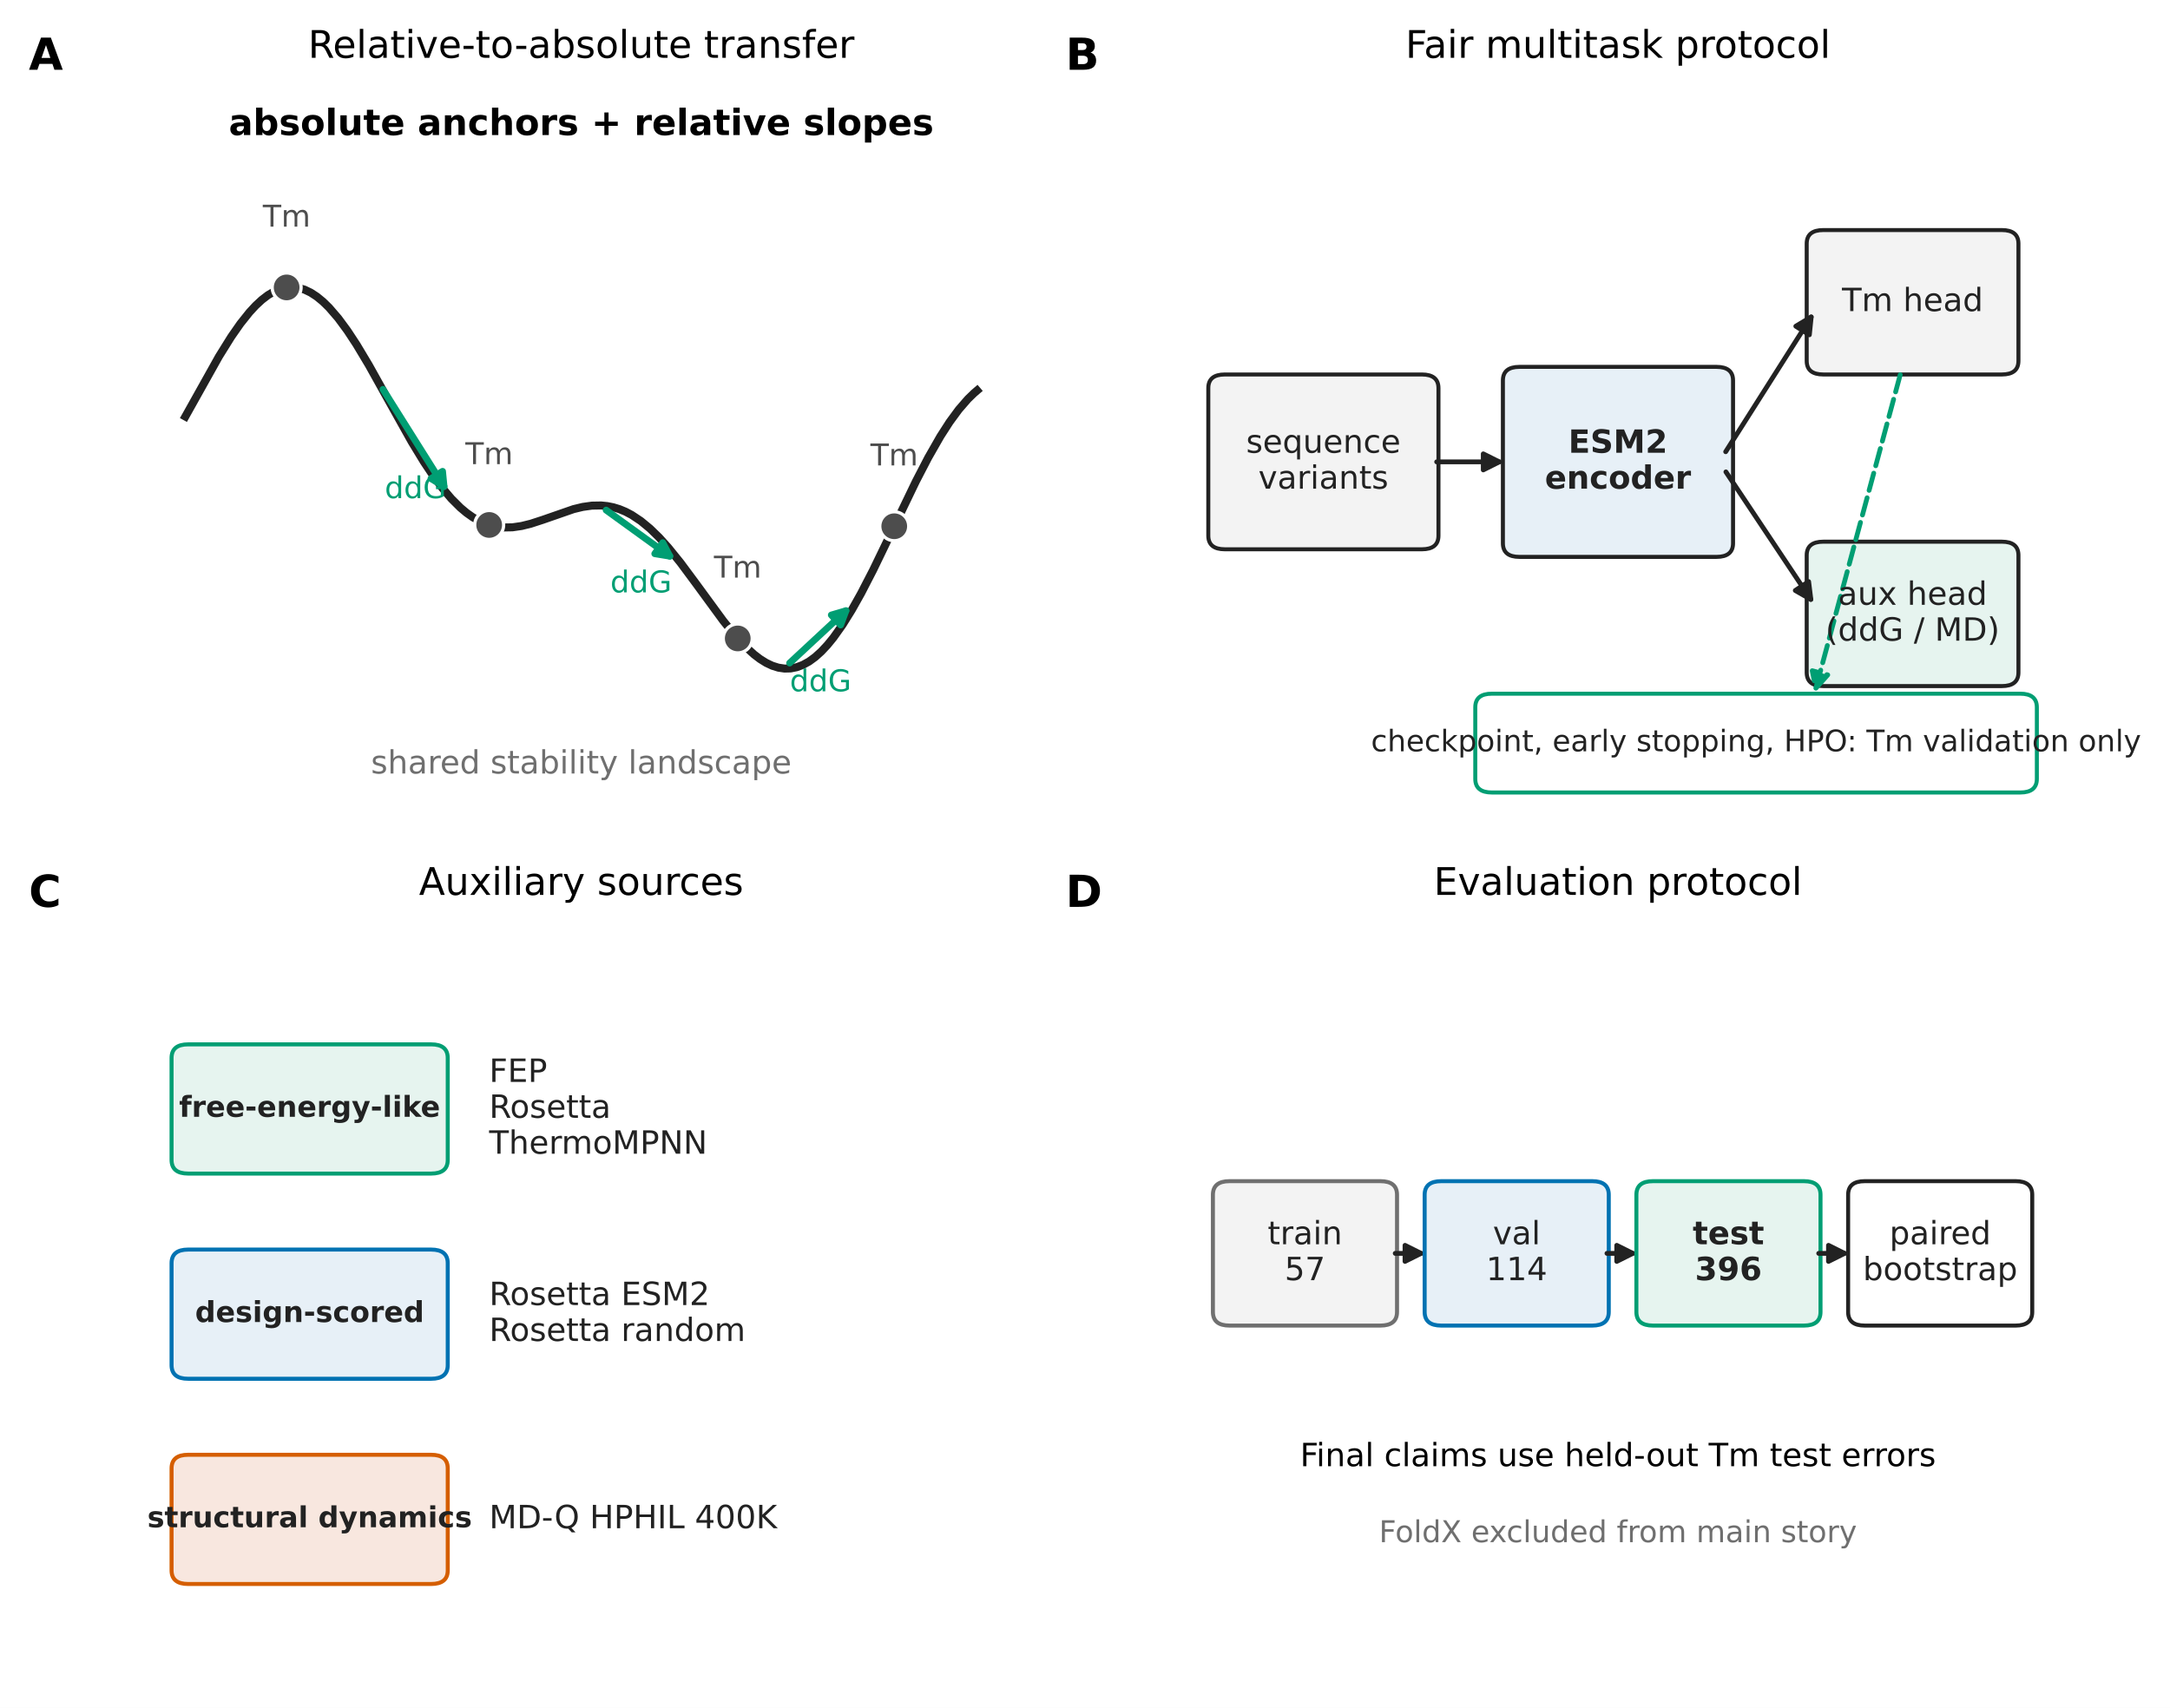
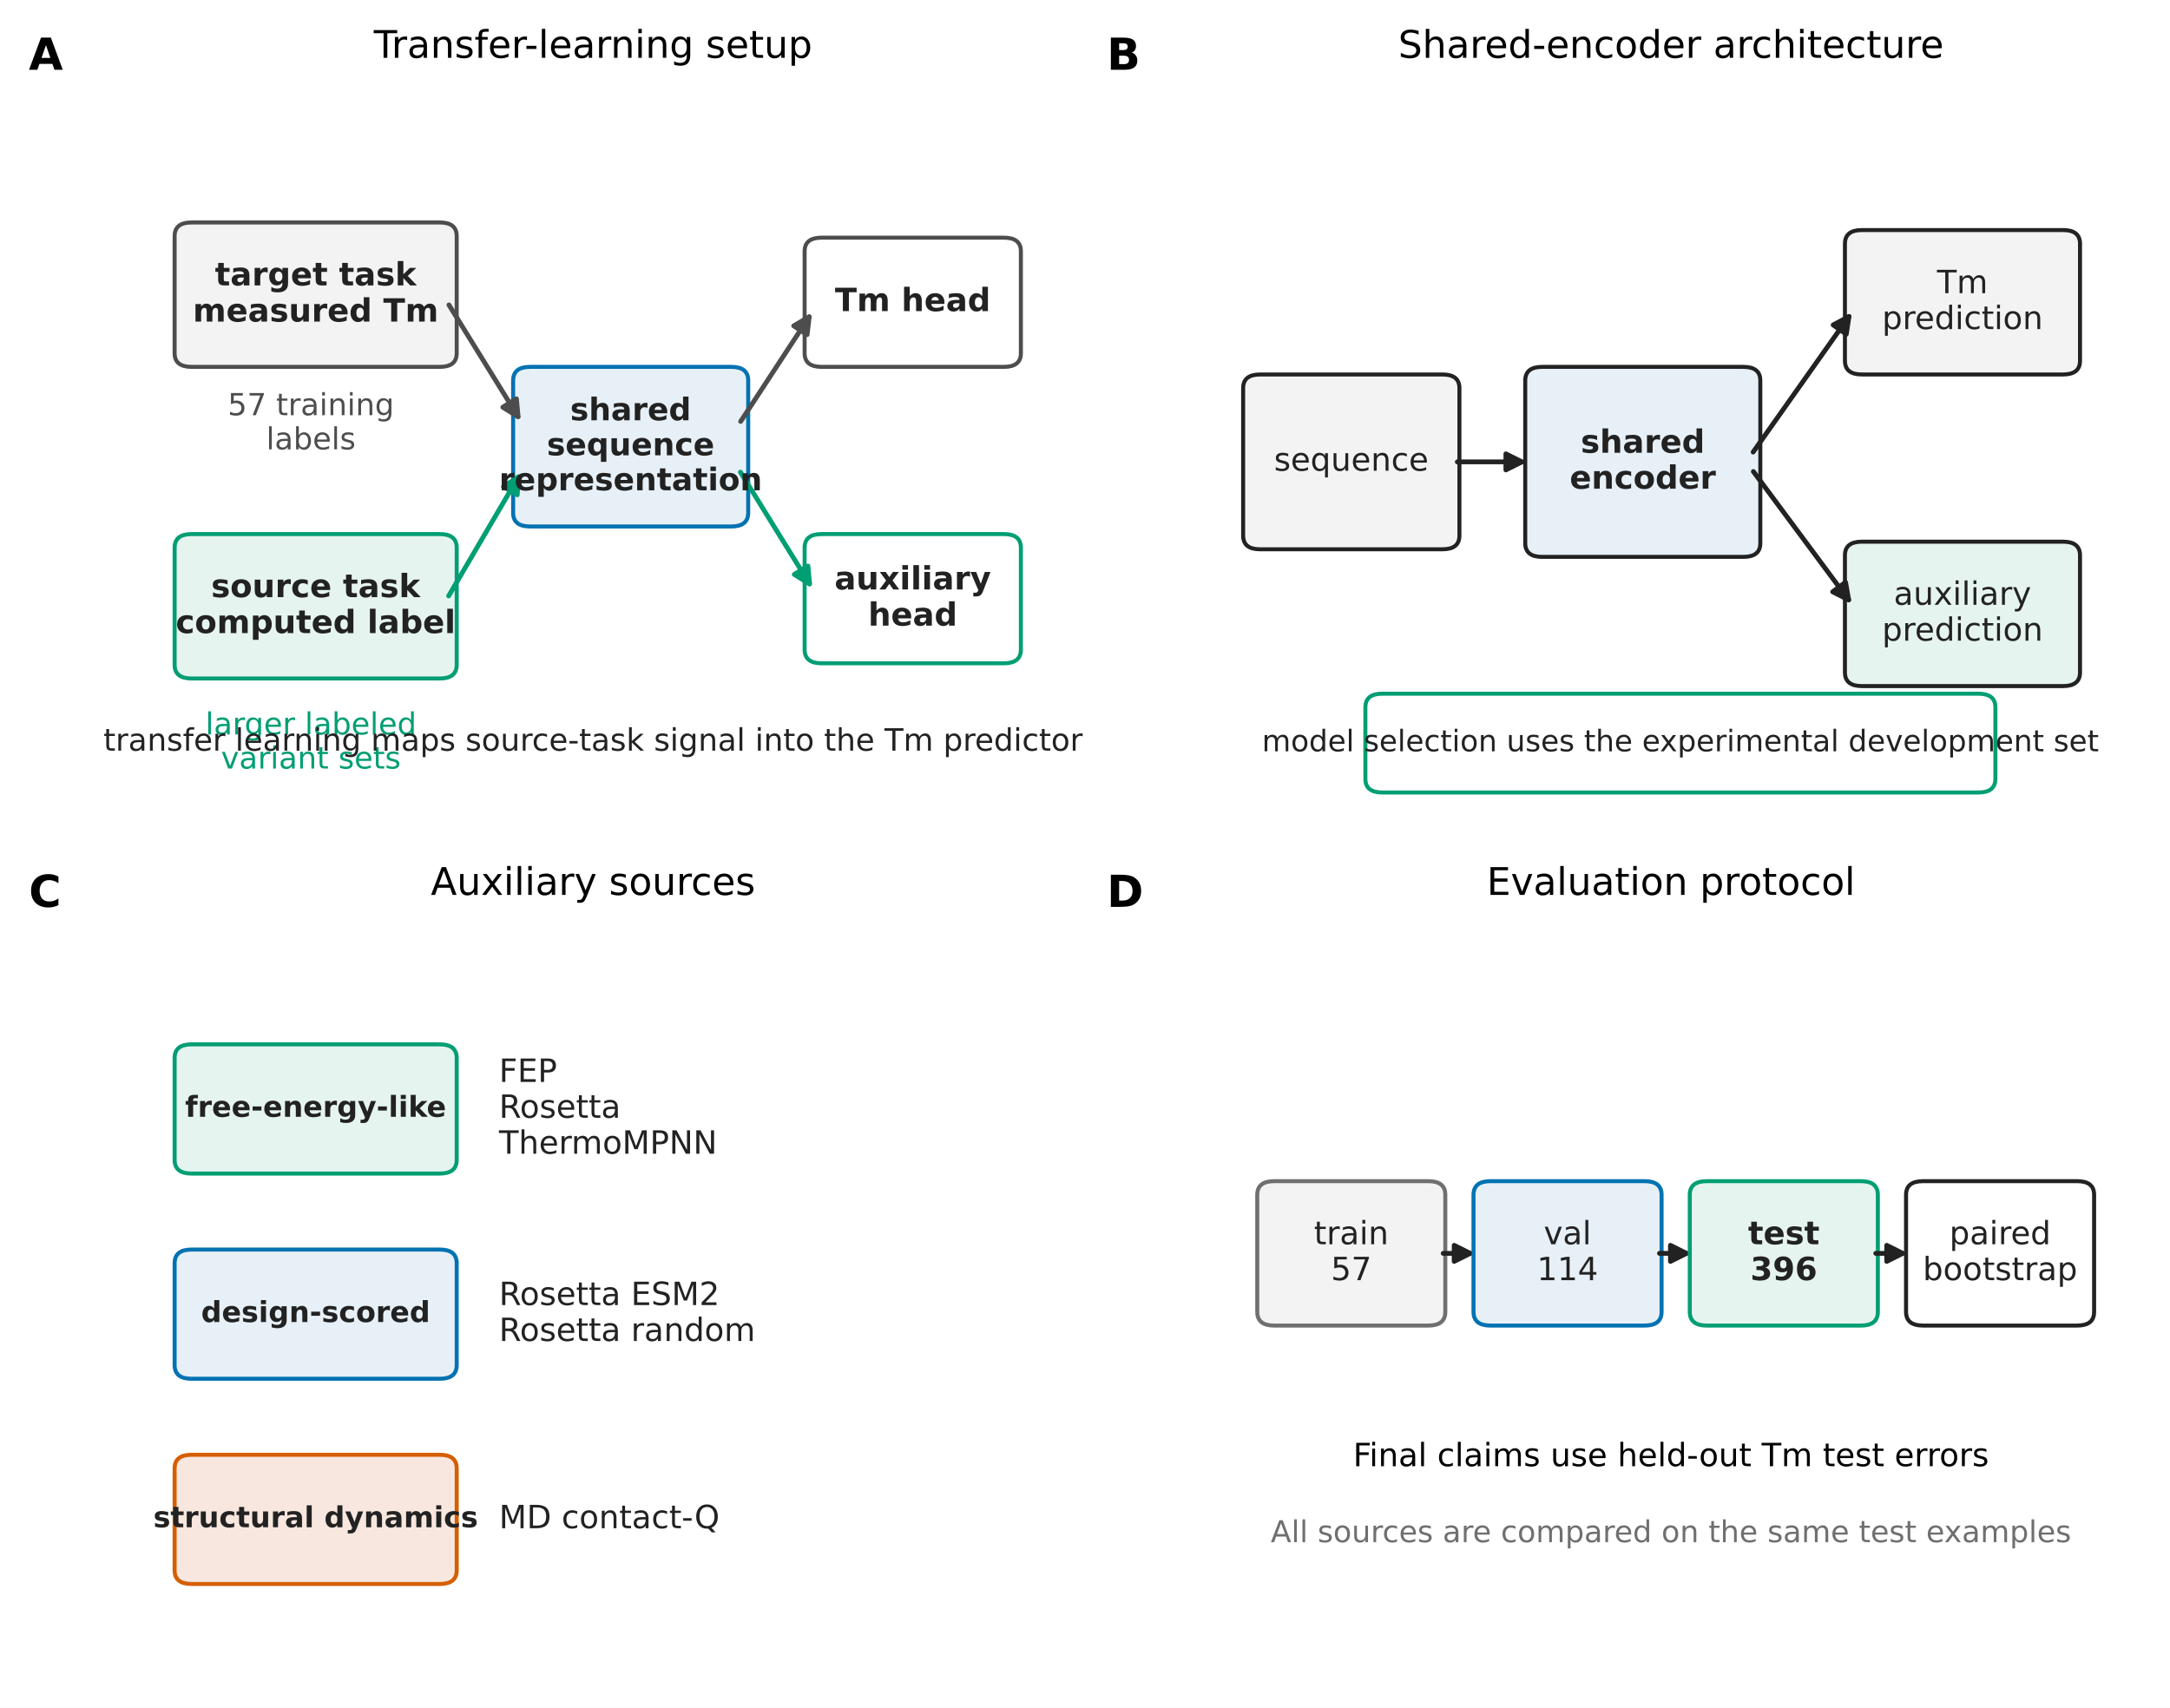
- <svg xmlns="http://www.w3.org/2000/svg" xmlns:xlink="http://www.w3.org/1999/xlink" width="541.203pt" height="426pt" viewBox="0 0 541.203 426" version="1.1">
+ <svg xmlns="http://www.w3.org/2000/svg" width="541.206pt" height="426pt" viewBox="0 0 541.206 426" version="1.1">
  <defs>
    <style type="text/css">*{stroke-linejoin: round; stroke-linecap: butt}</style>
  </defs>
  <g id="figure_1">
    <g id="patch_1">
-       <path d="M 0 426  L 541.203 426  L 541.203 0  L 0 0  z " style="fill: #ffffff" />
+       <path d="M 0 426  L 541.206 426  L 541.206 0  L 0 0  z " style="fill: #ffffff" />
    </g>
    <g id="axes_1">
      <g id="patch_2">
-         <path d="M 30.16 210  L 259.763 210  L 259.763 20.419  L 30.16 20.419  z " style="fill: #ffffff" />
+         <path d="M 30.651 210  L 265.166 210  L 265.166 20.419  L 30.651 20.419  z " style="fill: #ffffff" />
+       </g>
+       <g id="patch_3">
+         <path d="M 47.771 91.511  L 109.683 91.511  Q 113.904 91.511 113.904 88.099  L 113.904 58.903  Q 113.904 55.491 109.683 55.491  L 47.771 55.491  Q 43.55 55.491 43.55 58.903  L 43.55 88.099  Q 43.55 91.511 47.771 91.511  z " clip-path="url(#peeaa9361d2)" style="fill: #f3f3f3; stroke: #4d4d4d; stroke-linejoin: miter" />
+       </g>
+       <g id="patch_4">
+         <path d="M 47.771 169.24  L 109.683 169.24  Q 113.904 169.24 113.904 165.827  L 113.904 136.632  Q 113.904 133.219 109.683 133.219  L 47.771 133.219  Q 43.55 133.219 43.55 136.632  L 43.55 165.827  Q 43.55 169.24 47.771 169.24  z " clip-path="url(#peeaa9361d2)" style="fill: #e6f4ef; stroke: #009e73; stroke-linejoin: miter" />
+       </g>
+       <g id="patch_5">
+         <path d="M 132.196 131.323  L 182.382 131.323  Q 186.604 131.323 186.604 127.911  L 186.604 94.924  Q 186.604 91.511 182.382 91.511  L 132.196 91.511  Q 127.975 91.511 127.975 94.924  L 127.975 127.911  Q 127.975 131.323 132.196 131.323  z " clip-path="url(#peeaa9361d2)" style="fill: #e7f0f7; stroke: #0072b2; stroke-linejoin: miter" />
+       </g>
+       <g id="patch_6">
+         <path d="M 204.896 91.511  L 250.392 91.511  Q 254.613 91.511 254.613 88.099  L 254.613 62.695  Q 254.613 59.283 250.392 59.283  L 204.896 59.283  Q 200.675 59.283 200.675 62.695  L 200.675 88.099  Q 200.675 91.511 204.896 91.511  z " clip-path="url(#peeaa9361d2)" style="fill: #ffffff; stroke: #4d4d4d; stroke-linejoin: miter" />
+       </g>
+       <g id="patch_7">
+         <path d="M 204.896 165.448  L 250.392 165.448  Q 254.613 165.448 254.613 162.036  L 254.613 136.632  Q 254.613 133.219 250.392 133.219  L 204.896 133.219  Q 200.675 133.219 200.675 136.632  L 200.675 162.036  Q 200.675 165.448 204.896 165.448  z " clip-path="url(#peeaa9361d2)" style="fill: #ffffff; stroke: #009e73; stroke-linejoin: miter" />
+       </g>
+       <g id="patch_8">
+         <path d="M 111.966 76.055  Q 120.939 90.563 129.207 103.93  " clip-path="url(#peeaa9361d2)" style="fill: none; stroke: #4d4d4d; stroke-width: 1.2; stroke-linecap: round" />
+         <path d="M 128.804 99.476  L 129.207 103.93  L 125.402 101.58  z " clip-path="url(#peeaa9361d2)" style="fill: #4d4d4d; stroke: #4d4d4d; stroke-width: 1.2; stroke-linecap: round" />
+       </g>
+       <g id="patch_9">
+         <path d="M 111.903 148.642  Q 120.938 133.221 129.296 118.958  " clip-path="url(#peeaa9361d2)" style="fill: none; stroke: #009e73; stroke-width: 1.2; stroke-linecap: round" />
+         <path d="M 125.548 121.398  L 129.296 118.958  L 128.999 123.42  z " clip-path="url(#peeaa9361d2)" style="fill: #009e73; stroke: #009e73; stroke-width: 1.2; stroke-linecap: round" />
+       </g>
+       <g id="patch_10">
+         <path d="M 184.727 105.12  Q 193.639 91.512 201.815 79.027  " clip-path="url(#peeaa9361d2)" style="fill: none; stroke: #4d4d4d; stroke-width: 1.2; stroke-linecap: round" />
+         <path d="M 197.951 81.277  L 201.815 79.027  L 201.297 83.469  z " clip-path="url(#peeaa9361d2)" style="fill: #4d4d4d; stroke: #4d4d4d; stroke-width: 1.2; stroke-linecap: round" />
+       </g>
+       <g id="patch_11">
+         <path d="M 184.665 117.763  Q 193.639 132.27 201.906 145.637  " clip-path="url(#peeaa9361d2)" style="fill: none; stroke: #009e73; stroke-width: 1.2; stroke-linecap: round" />
+         <path d="M 201.503 141.184  L 201.906 145.637  L 198.101 143.288  z " clip-path="url(#peeaa9361d2)" style="fill: #009e73; stroke: #009e73; stroke-width: 1.2; stroke-linecap: round" />
      </g>
      <g id="matplotlib.axis_1" />
      <g id="matplotlib.axis_2" />
-       <g id="line2d_1">
-         <path d="M 46.232 103.894  L 54.619 88.901  L 57.668 84.006  L 59.955 80.726  L 62.243 77.861  L 63.767 76.216  L 65.292 74.801  L 66.817 73.632  L 68.342 72.72  L 69.866 72.075  L 71.391 71.704  L 72.916 71.609  L 74.441 71.793  L 75.966 72.252  L 77.49 72.984  L 79.015 73.979  L 80.54 75.228  L 82.065 76.719  L 84.352 79.373  L 86.639 82.475  L 88.926 85.954  L 91.976 91.046  L 96.55 99.247  L 102.649 110.158  L 105.699 115.171  L 107.986 118.6  L 110.273 121.683  L 112.56 124.378  L 114.847 126.653  L 116.372 127.928  L 117.897 129.006  L 119.422 129.888  L 120.946 130.579  L 122.471 131.084  L 123.996 131.411  L 125.521 131.572  L 127.808 131.531  L 130.095 131.198  L 132.382 130.634  L 135.432 129.638  L 143.056 126.99  L 145.343 126.442  L 147.63 126.121  L 149.917 126.081  L 151.442 126.232  L 152.967 126.537  L 154.491 127.003  L 156.016 127.636  L 157.541 128.438  L 159.828 129.958  L 162.115 131.846  L 164.403 134.078  L 166.69 136.616  L 169.739 140.389  L 173.551 145.526  L 180.413 154.899  L 183.462 158.648  L 185.749 161.123  L 188.037 163.226  L 189.561 164.388  L 191.086 165.338  L 192.611 166.059  L 194.136 166.538  L 195.66 166.764  L 197.185 166.729  L 198.71 166.427  L 200.235 165.855  L 201.76 165.014  L 203.284 163.905  L 204.809 162.535  L 206.334 160.912  L 207.859 159.046  L 210.146 155.825  L 212.433 152.146  L 214.72 148.076  L 217.77 142.173  L 222.344 132.705  L 228.443 120.047  L 231.493 114.166  L 234.542 108.83  L 236.829 105.277  L 239.116 102.164  L 241.404 99.53  L 242.928 98.052  L 243.691 97.398  L 243.691 97.398  " clip-path="url(#p77108a412a)" style="fill: none; stroke: #222222; stroke-width: 2; stroke-linecap: square" />
-       </g>
      <g id="text_1">
-         <text style="font-size: 7.5px; font-family: 'DejaVu Sans'; text-anchor: middle; fill: #4d4d4d" x="71.489" y="56.527" transform="rotate(-0 71.48876 56.52659)">Tm</text>
+         <text style="font-weight: 700; font-size: 8px; font-family: 'DejaVu Sans'; fill: #222222" transform="translate(53.61073 71.19832)">target task</text>
+         <text style="font-weight: 700; font-size: 8px; font-family: 'DejaVu Sans'; fill: #222222" transform="translate(48.0801 80.21907)">measured Tm</text>
      </g>
      <g id="text_2">
-         <text style="font-size: 7.5px; font-family: 'DejaVu Sans'; text-anchor: middle; fill: #4d4d4d" x="122.001" y="115.776" transform="rotate(-0 122.0014 115.7757)">Tm</text>
+         <text style="font-weight: 700; font-size: 8px; font-family: 'DejaVu Sans'; fill: #222222" transform="translate(52.64948 148.9578)">source task</text>
+         <text style="font-weight: 700; font-size: 8px; font-family: 'DejaVu Sans'; fill: #222222" transform="translate(43.8301 157.916)">computed label</text>
      </g>
      <g id="text_3">
-         <text style="font-size: 7.5px; font-family: 'DejaVu Sans'; text-anchor: middle; fill: #4d4d4d" x="183.994" y="144.082" transform="rotate(-0 183.9941 144.0824)">Tm</text>
+         <text style="font-weight: 700; font-size: 7.8px; font-family: 'DejaVu Sans'; fill: #222222" transform="translate(142.2 104.8354)">shared</text>
+         <text style="font-weight: 700; font-size: 7.8px; font-family: 'DejaVu Sans'; fill: #222222" transform="translate(136.3763 113.5697)">sequence</text>
+         <text style="font-weight: 700; font-size: 7.8px; font-family: 'DejaVu Sans'; fill: #222222" transform="translate(124.4654 122.304)">representation</text>
      </g>
      <g id="text_4">
-         <text style="font-size: 7.5px; font-family: 'DejaVu Sans'; text-anchor: middle; fill: #4d4d4d" x="223.027" y="116.1" transform="rotate(-0 223.0266 116.0995)">Tm</text>
-       </g>
-       <g id="patch_3">
-         <path d="M 95.514 97.126  Q 103.634 110.043 110.743 121.351  " style="fill: none; stroke: #009e73; stroke-width: 1.7; stroke-linecap: round" />
-         <path d="M 110.373 117.568  L 110.743 121.351  L 107.494 119.377  z " style="fill: #009e73; stroke: #009e73; stroke-width: 1.7; stroke-linecap: round" />
+         <text style="font-weight: 700; font-size: 8px; font-family: 'DejaVu Sans'; text-anchor: middle; fill: #222222" x="227.644" y="77.605" transform="rotate(-0 227.6438 77.60451)">Tm head</text>
      </g>
      <g id="text_5">
-         <text style="font-size: 7.5px; font-family: 'DejaVu Sans'; text-anchor: middle; fill: #009e73" x="103.633" y="124.259" transform="rotate(-0 103.6331 124.2595)">ddG</text>
-       </g>
-       <g id="patch_4">
-         <path d="M 151.176 127.244  Q 159.887 133.544 167.058 138.731  " style="fill: none; stroke: #009e73; stroke-width: 1.7; stroke-linecap: round" />
-         <path d="M 165.299 135.361  L 167.058 138.731  L 163.306 138.116  z " style="fill: #009e73; stroke: #009e73; stroke-width: 1.7; stroke-linecap: round" />
+         <text style="font-weight: 700; font-size: 8px; font-family: 'DejaVu Sans'; fill: #222222" transform="translate(208.1238 147.0307)">auxiliary</text>
+         <text style="font-weight: 700; font-size: 8px; font-family: 'DejaVu Sans'; fill: #222222" transform="translate(216.5207 156.0515)">head</text>
      </g>
      <g id="text_6">
-         <text style="font-size: 7.5px; font-family: 'DejaVu Sans'; text-anchor: middle; fill: #009e73" x="159.886" y="147.762" transform="rotate(-0 159.8858 147.7624)">ddG</text>
-       </g>
-       <g id="patch_5">
-         <path d="M 196.938 165.384  Q 204.657 158.212 210.983 152.334  " style="fill: none; stroke: #009e73; stroke-width: 1.7; stroke-linecap: round" />
-         <path d="M 207.335 153.403  L 210.983 152.334  L 209.649 155.893  z " style="fill: #009e73; stroke: #009e73; stroke-width: 1.7; stroke-linecap: round" />
+         <text style="font-size: 7.6px; font-family: 'DejaVu Sans'; fill: #4d4d4d" transform="translate(56.79037 103.5719)">57 training</text>
+         <text style="font-size: 7.6px; font-family: 'DejaVu Sans'; fill: #4d4d4d" transform="translate(66.38418 112.0823)">labels</text>
      </g>
      <g id="text_7">
-         <text style="font-size: 7.5px; font-family: 'DejaVu Sans'; text-anchor: middle; fill: #009e73" x="204.658" y="172.429" transform="rotate(-0 204.6583 172.429)">ddG</text>
+         <text style="font-size: 7.6px; font-family: 'DejaVu Sans'; fill: #009e73" transform="translate(51.21268 183.1959)">larger labeled</text>
+         <text style="font-size: 7.6px; font-family: 'DejaVu Sans'; fill: #009e73" transform="translate(55.13737 191.7063)">variant sets</text>
      </g>
      <g id="text_8">
-         <text style="font-weight: 700; font-size: 9px; font-family: 'DejaVu Sans'; text-anchor: middle" x="144.962" y="33.689" transform="rotate(-0 144.9616 33.68919)">absolute anchors + relative slopes</text>
+         <text style="font-size: 7.7px; font-family: 'DejaVu Sans'; text-anchor: middle; fill: #222222" x="147.909" y="187.25" transform="rotate(-0 147.9088 187.2498)">transfer learning maps source-task signal into the Tm predictor</text>
      </g>
      <g id="text_9">
-         <text style="font-size: 8px; font-family: 'DejaVu Sans'; text-anchor: middle; fill: #6f6f6f" x="144.962" y="192.937" transform="rotate(-0 144.9616 192.9372)">shared stability landscape</text>
+         <text style="font-weight: 700; font-size: 11px; font-family: 'DejaVu Sans'; text-anchor: start" x="7.2" y="17.402" transform="rotate(-0 7.2 17.40194)">A</text>
      </g>
      <g id="text_10">
-         <text style="font-weight: 700; font-size: 11px; font-family: 'DejaVu Sans'; text-anchor: start" x="7.2" y="17.402" transform="rotate(-0 7.2 17.40194)">A</text>
-       </g>
-       <g id="text_11">
-         <text style="font-size: 9.5px; font-family: 'DejaVu Sans'; text-anchor: middle" x="144.962" y="14.419" transform="rotate(-0 144.9616 14.41852)">Relative-to-absolute transfer</text>
-       </g>
-       <g id="PathCollection_1">
-         <defs>
-           <path id="m84f2c0ddb0" d="M 0 3.606  C 0.956 3.606 1.873 3.226 2.55 2.55  C 3.226 1.873 3.606 0.956 3.606 0  C 3.606 -0.956 3.226 -1.873 2.55 -2.55  C 1.873 -3.226 0.956 -3.606 0 -3.606  C -0.956 -3.606 -1.873 -3.226 -2.55 -2.55  C -3.226 -1.873 -3.606 -0.956 -3.606 0  C -3.606 0.956 -3.226 1.873 -2.55 2.55  C -1.873 3.226 -0.956 3.606 0 3.606  z " style="stroke: #ffffff; stroke-width: 0.8" />
-         </defs>
-         <g clip-path="url(#p77108a412a)">
-           <use xlink:href="#m84f2c0ddb0" x="71.489" y="71.693" style="fill: #4d4d4d; stroke: #ffffff; stroke-width: 0.8" />
-           <use xlink:href="#m84f2c0ddb0" x="122.001" y="130.942" style="fill: #4d4d4d; stroke: #ffffff; stroke-width: 0.8" />
-           <use xlink:href="#m84f2c0ddb0" x="183.994" y="159.249" style="fill: #4d4d4d; stroke: #ffffff; stroke-width: 0.8" />
-           <use xlink:href="#m84f2c0ddb0" x="223.027" y="131.266" style="fill: #4d4d4d; stroke: #ffffff; stroke-width: 0.8" />
-         </g>
+         <text style="font-size: 9.5px; font-family: 'DejaVu Sans'; text-anchor: middle" x="147.909" y="14.419" transform="rotate(-0 147.9088 14.41852)">Transfer-learning setup</text>
      </g>
    </g>
    <g id="axes_2">
-       <g id="patch_6">
-         <path d="M 288.725 210  L 518.328 210  L 518.328 20.419  L 288.725 20.419  z " style="fill: #ffffff" />
-       </g>
-       <g id="patch_7">
-         <path d="M 305.486 137.011  L 354.621 137.011  Q 358.754 137.011 358.754 133.598  L 358.754 96.82  Q 358.754 93.407 354.621 93.407  L 305.486 93.407  Q 301.353 93.407 301.353 96.82  L 301.353 133.598  Q 301.353 137.011 305.486 137.011  z " clip-path="url(#p2099a8edb1)" style="fill: #f3f3f3; stroke: #222222; stroke-linejoin: miter" />
-       </g>
-       <g id="patch_8">
-         <path d="M 378.959 138.907  L 428.094 138.907  Q 432.227 138.907 432.227 135.494  L 432.227 94.924  Q 432.227 91.511 428.094 91.511  L 378.959 91.511  Q 374.826 91.511 374.826 94.924  L 374.826 135.494  Q 374.826 138.907 378.959 138.907  z " clip-path="url(#p2099a8edb1)" style="fill: #e7f0f7; stroke: #222222; stroke-linejoin: miter" />
-       </g>
-       <g id="patch_9">
-         <path d="M 454.728 93.407  L 499.271 93.407  Q 503.404 93.407 503.404 89.995  L 503.404 60.799  Q 503.404 57.387 499.271 57.387  L 454.728 57.387  Q 450.595 57.387 450.595 60.799  L 450.595 89.995  Q 450.595 93.407 454.728 93.407  z " clip-path="url(#p2099a8edb1)" style="fill: #f3f3f3; stroke: #222222; stroke-linejoin: miter" />
-       </g>
-       <g id="patch_10">
-         <path d="M 454.728 171.135  L 499.271 171.135  Q 503.404 171.135 503.404 167.723  L 503.404 138.527  Q 503.404 135.115 499.271 135.115  L 454.728 135.115  Q 450.595 135.115 450.595 138.527  L 450.595 167.723  Q 450.595 171.135 454.728 171.135  z " clip-path="url(#p2099a8edb1)" style="fill: #e6f4ef; stroke: #222222; stroke-linejoin: miter" />
-       </g>
-       <g id="patch_11">
-         <path d="M 358.312 115.209  Q 366.792 115.209 373.932 115.209  " clip-path="url(#p2099a8edb1)" style="fill: none; stroke: #222222; stroke-width: 1.2; stroke-linecap: round" />
-         <path d="M 369.932 113.209  L 373.932 115.209  L 369.932 117.209  z " clip-path="url(#p2099a8edb1)" style="fill: #222222; stroke: #222222; stroke-width: 1.2; stroke-linecap: round" />
-       </g>
      <g id="patch_12">
-         <path d="M 430.39 112.675  Q 441.411 95.302 451.714 79.062  " clip-path="url(#p2099a8edb1)" style="fill: none; stroke: #222222; stroke-width: 1.2; stroke-linecap: round" />
-         <path d="M 447.882 81.369  L 451.714 79.062  L 451.26 83.511  z " clip-path="url(#p2099a8edb1)" style="fill: #222222; stroke: #222222; stroke-width: 1.2; stroke-linecap: round" />
+         <path d="M 299.491 210  L 534.006 210  L 534.006 20.419  L 299.491 20.419  z " style="fill: #ffffff" />
      </g>
      <g id="patch_13">
-         <path d="M 430.446 117.706  Q 441.411 134.167 451.632 149.512  " clip-path="url(#p2099a8edb1)" style="fill: none; stroke: #222222; stroke-width: 1.2; stroke-linecap: round" />
-         <path d="M 451.079 145.074  L 451.632 149.512  L 447.75 147.291  z " clip-path="url(#p2099a8edb1)" style="fill: #222222; stroke: #222222; stroke-width: 1.2; stroke-linecap: round" />
+         <path d="M 314.266 137.011  L 359.762 137.011  Q 363.983 137.011 363.983 133.598  L 363.983 96.82  Q 363.983 93.407 359.762 93.407  L 314.266 93.407  Q 310.045 93.407 310.045 96.82  L 310.045 133.598  Q 310.045 137.011 314.266 137.011  z " clip-path="url(#pe0b84f80ce)" style="fill: #f3f3f3; stroke: #222222; stroke-linejoin: miter" />
      </g>
      <g id="patch_14">
-         <path d="M 372.071 197.677  L 503.863 197.677  Q 507.996 197.677 507.996 194.264  L 507.996 176.444  Q 507.996 173.031 503.863 173.031  L 372.071 173.031  Q 367.938 173.031 367.938 176.444  L 367.938 194.264  Q 367.938 197.677 372.071 197.677  z " clip-path="url(#p2099a8edb1)" style="fill: #ffffff; stroke: #009e73; stroke-linejoin: miter" />
+         <path d="M 384.62 138.907  L 434.806 138.907  Q 439.028 138.907 439.028 135.494  L 439.028 94.924  Q 439.028 91.511 434.806 91.511  L 384.62 91.511  Q 380.399 91.511 380.399 94.924  L 380.399 135.494  Q 380.399 138.907 384.62 138.907  z " clip-path="url(#pe0b84f80ce)" style="fill: #e7f0f7; stroke: #222222; stroke-linejoin: miter" />
      </g>
      <g id="patch_15">
-         <path d="M 473.923 93.461  Q 463.223 133.221 452.871 171.685  " clip-path="url(#p2099a8edb1)" style="fill: none; stroke-dasharray: 4.44,1.92; stroke-dashoffset: 0; stroke: #009e73; stroke-width: 1.2; stroke-linecap: round" />
-         <path d="M 455.842 168.342  L 452.871 171.685  L 451.979 167.302  z " clip-path="url(#p2099a8edb1)" style="fill: #009e73; stroke-dasharray: 4.44,1.92; stroke-dashoffset: 0; stroke: #009e73; stroke-width: 1.2; stroke-linecap: round" />
+         <path d="M 464.355 93.407  L 514.541 93.407  Q 518.763 93.407 518.763 89.995  L 518.763 60.799  Q 518.763 57.387 514.541 57.387  L 464.355 57.387  Q 460.134 57.387 460.134 60.799  L 460.134 89.995  Q 460.134 93.407 464.355 93.407  z " clip-path="url(#pe0b84f80ce)" style="fill: #f3f3f3; stroke: #222222; stroke-linejoin: miter" />
+       </g>
+       <g id="patch_16">
+         <path d="M 464.355 171.135  L 514.541 171.135  Q 518.763 171.135 518.763 167.723  L 518.763 138.527  Q 518.763 135.115 514.541 135.115  L 464.355 135.115  Q 460.134 135.115 460.134 138.527  L 460.134 167.723  Q 460.134 171.135 464.355 171.135  z " clip-path="url(#pe0b84f80ce)" style="fill: #e6f4ef; stroke: #222222; stroke-linejoin: miter" />
+       </g>
+       <g id="patch_17">
+         <path d="M 363.462 115.209  Q 372.189 115.209 379.574 115.209  " clip-path="url(#pe0b84f80ce)" style="fill: none; stroke: #222222; stroke-width: 1.2; stroke-linecap: round" />
+         <path d="M 375.574 113.209  L 379.574 115.209  L 375.574 117.209  z " clip-path="url(#pe0b84f80ce)" style="fill: #222222; stroke: #222222; stroke-width: 1.2; stroke-linecap: round" />
+       </g>
+       <g id="patch_18">
+         <path d="M 437.243 112.757  Q 449.581 95.303 461.144 78.944  " clip-path="url(#pe0b84f80ce)" style="fill: none; stroke: #222222; stroke-width: 1.2; stroke-linecap: round" />
+         <path d="M 457.202 81.056  L 461.144 78.944  L 460.469 83.365  z " clip-path="url(#pe0b84f80ce)" style="fill: #222222; stroke: #222222; stroke-width: 1.2; stroke-linecap: round" />
+       </g>
+       <g id="patch_19">
+         <path d="M 437.298 117.618  Q 449.581 134.168 461.065 149.64  " clip-path="url(#pe0b84f80ce)" style="fill: none; stroke: #222222; stroke-width: 1.2; stroke-linecap: round" />
+         <path d="M 460.287 145.236  L 461.065 149.64  L 457.075 147.62  z " clip-path="url(#pe0b84f80ce)" style="fill: #222222; stroke: #222222; stroke-width: 1.2; stroke-linecap: round" />
+       </g>
+       <g id="patch_20">
+         <path d="M 344.753 197.677  L 493.435 197.677  Q 497.656 197.677 497.656 194.264  L 497.656 176.444  Q 497.656 173.031 493.435 173.031  L 344.753 173.031  Q 340.531 173.031 340.531 176.444  L 340.531 194.264  Q 340.531 197.677 344.753 197.677  z " clip-path="url(#pe0b84f80ce)" style="fill: #ffffff; stroke: #009e73; stroke-linejoin: miter" />
      </g>
      <g id="matplotlib.axis_3" />
      <g id="matplotlib.axis_4" />
+       <g id="text_11">
+         <text style="font-size: 8px; font-family: 'DejaVu Sans'; text-anchor: middle; fill: #222222" x="337.014" y="117.417" transform="rotate(-0 337.0137 117.4165)">sequence</text>
+       </g>
      <g id="text_12">
-         <text style="font-size: 8px; font-family: 'DejaVu Sans'; fill: #222222" transform="translate(310.7772 112.9374)">sequence</text>
-         <text style="font-size: 8px; font-family: 'DejaVu Sans'; fill: #222222" transform="translate(313.841 121.8956)">variants</text>
+         <text style="font-weight: 700; font-size: 8px; font-family: 'DejaVu Sans'; fill: #222222" transform="translate(394.237 112.9374)">shared</text>
+         <text style="font-weight: 700; font-size: 8px; font-family: 'DejaVu Sans'; fill: #222222" transform="translate(391.4845 121.8956)">encoder</text>
      </g>
      <g id="text_13">
-         <text style="font-weight: 700; font-size: 8px; font-family: 'DejaVu Sans'; fill: #222222" transform="translate(391.1495 112.9374)">ESM2</text>
-         <text style="font-weight: 700; font-size: 8px; font-family: 'DejaVu Sans'; fill: #222222" transform="translate(385.2976 121.8956)">encoder</text>
+         <text style="font-size: 8px; font-family: 'DejaVu Sans'; fill: #222222" transform="translate(483.1089 73.12538)">Tm</text>
+         <text style="font-size: 8px; font-family: 'DejaVu Sans'; fill: #222222" transform="translate(469.3814 82.08363)">prediction</text>
      </g>
      <g id="text_14">
-         <text style="font-size: 8px; font-family: 'DejaVu Sans'; text-anchor: middle; fill: #222222" x="476.999" y="77.605" transform="rotate(-0 476.9992 77.60451)">Tm head</text>
+         <text style="font-size: 8px; font-family: 'DejaVu Sans'; fill: #222222" transform="translate(472.2976 150.8536)">auxiliary</text>
+         <text style="font-size: 8px; font-family: 'DejaVu Sans'; fill: #222222" transform="translate(469.3814 159.8118)">prediction</text>
      </g>
      <g id="text_15">
-         <text style="font-size: 8px; font-family: 'DejaVu Sans'; fill: #222222" transform="translate(458.3873 150.8536)">aux head</text>
-         <text style="font-size: 8px; font-family: 'DejaVu Sans'; fill: #222222" transform="translate(455.2786 159.8118)">(ddG / MD)</text>
+         <text style="font-size: 7.4px; font-family: 'DejaVu Sans'; text-anchor: middle; fill: #222222" x="419.094" y="187.396" transform="rotate(-0 419.0938 187.3959)">model selection uses the experimental development set</text>
      </g>
      <g id="text_16">
-         <text style="font-size: 7.4px; font-family: 'DejaVu Sans'; text-anchor: middle; fill: #222222" x="437.967" y="187.396" transform="rotate(-0 437.9667 187.3959)">checkpoint, early stopping, HPO: Tm validation only</text>
+         <text style="font-weight: 700; font-size: 11px; font-family: 'DejaVu Sans'; text-anchor: start" x="276.04" y="17.402" transform="rotate(-0 276.0399 17.40194)">B</text>
      </g>
      <g id="text_17">
-         <text style="font-weight: 700; font-size: 11px; font-family: 'DejaVu Sans'; text-anchor: start" x="265.765" y="17.402" transform="rotate(-0 265.7647 17.40194)">B</text>
-       </g>
-       <g id="text_18">
-         <text style="font-size: 9.5px; font-family: 'DejaVu Sans'; text-anchor: middle" x="403.526" y="14.419" transform="rotate(-0 403.5263 14.41852)">Fair multitask protocol</text>
+         <text style="font-size: 9.5px; font-family: 'DejaVu Sans'; text-anchor: middle" x="416.749" y="14.419" transform="rotate(-0 416.7487 14.41852)">Shared-encoder architecture</text>
      </g>
    </g>
    <g id="axes_3">
-       <g id="patch_16">
-         <path d="M 30.16 418.8  L 259.763 418.8  L 259.763 229.219  L 30.16 229.219  z " style="fill: #ffffff" />
-       </g>
-       <g id="patch_17">
-         <path d="M 46.921 292.728  L 107.536 292.728  Q 111.669 292.728 111.669 289.316  L 111.669 263.912  Q 111.669 260.499 107.536 260.499  L 46.921 260.499  Q 42.788 260.499 42.788 263.912  L 42.788 289.316  Q 42.788 292.728 46.921 292.728  z " clip-path="url(#p5d2dfdf01e)" style="fill: #e6f4ef; stroke: #009e73; stroke-linejoin: miter" />
-       </g>
-       <g id="patch_18">
-         <path d="M 46.921 343.915  L 107.536 343.915  Q 111.669 343.915 111.669 340.503  L 111.669 315.099  Q 111.669 311.686 107.536 311.686  L 46.921 311.686  Q 42.788 311.686 42.788 315.099  L 42.788 340.503  Q 42.788 343.915 46.921 343.915  z " clip-path="url(#p5d2dfdf01e)" style="fill: #e7f0f7; stroke: #0072b2; stroke-linejoin: miter" />
-       </g>
-       <g id="patch_19">
-         <path d="M 46.921 395.102  L 107.536 395.102  Q 111.669 395.102 111.669 391.689  L 111.669 366.286  Q 111.669 362.873 107.536 362.873  L 46.921 362.873  Q 42.788 362.873 42.788 366.286  L 42.788 391.689  Q 42.788 395.102 46.921 395.102  z " clip-path="url(#p5d2dfdf01e)" style="fill: #f8e7df; stroke: #d55e00; stroke-linejoin: miter" />
+       <g id="patch_21">
+         <path d="M 30.651 418.8  L 265.166 418.8  L 265.166 229.219  L 30.651 229.219  z " style="fill: #ffffff" />
+       </g>
+       <g id="patch_22">
+         <path d="M 47.771 292.728  L 109.683 292.728  Q 113.904 292.728 113.904 289.316  L 113.904 263.912  Q 113.904 260.499 109.683 260.499  L 47.771 260.499  Q 43.55 260.499 43.55 263.912  L 43.55 289.316  Q 43.55 292.728 47.771 292.728  z " clip-path="url(#p014b6cc4b3)" style="fill: #e6f4ef; stroke: #009e73; stroke-linejoin: miter" />
+       </g>
+       <g id="patch_23">
+         <path d="M 47.771 343.915  L 109.683 343.915  Q 113.904 343.915 113.904 340.503  L 113.904 315.099  Q 113.904 311.686 109.683 311.686  L 47.771 311.686  Q 43.55 311.686 43.55 315.099  L 43.55 340.503  Q 43.55 343.915 47.771 343.915  z " clip-path="url(#p014b6cc4b3)" style="fill: #e7f0f7; stroke: #0072b2; stroke-linejoin: miter" />
+       </g>
+       <g id="patch_24">
+         <path d="M 47.771 395.102  L 109.683 395.102  Q 113.904 395.102 113.904 391.689  L 113.904 366.286  Q 113.904 362.873 109.683 362.873  L 47.771 362.873  Q 43.55 362.873 43.55 366.286  L 43.55 391.689  Q 43.55 395.102 47.771 395.102  z " clip-path="url(#p014b6cc4b3)" style="fill: #f8e7df; stroke: #d55e00; stroke-linejoin: miter" />
      </g>
      <g id="matplotlib.axis_5" />
      <g id="matplotlib.axis_6" />
+       <g id="text_18">
+         <text style="font-weight: 700; font-size: 7.2px; font-family: 'DejaVu Sans'; text-anchor: middle; fill: #222222" x="78.727" y="278.572" transform="rotate(-0 78.72698 278.5724)">free-energy-like</text>
+       </g>
      <g id="text_19">
-         <text style="font-weight: 700; font-size: 7.2px; font-family: 'DejaVu Sans'; text-anchor: middle; fill: #222222" x="77.229" y="278.572" transform="rotate(-0 77.22883 278.5724)">free-energy-like</text>
+         <text style="font-size: 8px; font-family: 'DejaVu Sans'; fill: #222222" transform="translate(124.4573 269.863)">FEP</text>
+         <text style="font-size: 8px; font-family: 'DejaVu Sans'; fill: #222222" transform="translate(124.4573 278.8213)">Rosetta</text>
+         <text style="font-size: 8px; font-family: 'DejaVu Sans'; fill: #222222" transform="translate(124.4573 287.7795)">ThermoMPNN</text>
      </g>
      <g id="text_20">
-         <text style="font-size: 8px; font-family: 'DejaVu Sans'; fill: #222222" transform="translate(122.0014 269.863)">FEP</text>
-         <text style="font-size: 8px; font-family: 'DejaVu Sans'; fill: #222222" transform="translate(122.0014 278.8213)">Rosetta</text>
-         <text style="font-size: 8px; font-family: 'DejaVu Sans'; fill: #222222" transform="translate(122.0014 287.7795)">ThermoMPNN</text>
+         <text style="font-weight: 700; font-size: 7.2px; font-family: 'DejaVu Sans'; text-anchor: middle; fill: #222222" x="78.727" y="329.759" transform="rotate(-0 78.72698 329.7593)">design-scored</text>
      </g>
      <g id="text_21">
-         <text style="font-weight: 700; font-size: 7.2px; font-family: 'DejaVu Sans'; text-anchor: middle; fill: #222222" x="77.229" y="329.759" transform="rotate(-0 77.22883 329.7593)">design-scored</text>
+         <text style="font-size: 8px; font-family: 'DejaVu Sans'; fill: #222222" transform="translate(124.4573 325.529)">Rosetta ESM2</text>
+         <text style="font-size: 8px; font-family: 'DejaVu Sans'; fill: #222222" transform="translate(124.4573 334.4873)">Rosetta random</text>
      </g>
      <g id="text_22">
-         <text style="font-size: 8px; font-family: 'DejaVu Sans'; fill: #222222" transform="translate(122.0014 325.529)">Rosetta ESM2</text>
-         <text style="font-size: 8px; font-family: 'DejaVu Sans'; fill: #222222" transform="translate(122.0014 334.4873)">Rosetta random</text>
+         <text style="font-weight: 700; font-size: 7.2px; font-family: 'DejaVu Sans'; text-anchor: middle; fill: #222222" x="78.727" y="380.946" transform="rotate(-0 78.72698 380.9461)">structural dynamics</text>
      </g>
      <g id="text_23">
-         <text style="font-weight: 700; font-size: 7.2px; font-family: 'DejaVu Sans'; text-anchor: middle; fill: #222222" x="77.229" y="380.946" transform="rotate(-0 77.22883 380.9461)">structural dynamics</text>
+         <text style="font-size: 8px; font-family: 'DejaVu Sans'; text-anchor: start; fill: #222222" x="124.457" y="381.195" transform="rotate(-0 124.4573 381.195)">MD contact-Q</text>
      </g>
      <g id="text_24">
-         <text style="font-size: 8px; font-family: 'DejaVu Sans'; text-anchor: start; fill: #222222" x="122.001" y="381.195" transform="rotate(-0 122.0014 381.195)">MD-Q HPHIL 400K</text>
+         <text style="font-weight: 700; font-size: 11px; font-family: 'DejaVu Sans'; text-anchor: start" x="7.2" y="226.202" transform="rotate(-0 7.2 226.2019)">C</text>
      </g>
      <g id="text_25">
-         <text style="font-weight: 700; font-size: 11px; font-family: 'DejaVu Sans'; text-anchor: start" x="7.2" y="226.202" transform="rotate(-0 7.2 226.2019)">C</text>
-       </g>
-       <g id="text_26">
-         <text style="font-size: 9.5px; font-family: 'DejaVu Sans'; text-anchor: middle" x="144.962" y="223.219" transform="rotate(-0 144.9616 223.2185)">Auxiliary sources</text>
+         <text style="font-size: 9.5px; font-family: 'DejaVu Sans'; text-anchor: middle" x="147.909" y="223.219" transform="rotate(-0 147.9088 223.2185)">Auxiliary sources</text>
      </g>
    </g>
    <g id="axes_4">
-       <g id="patch_20">
-         <path d="M 288.725 418.8  L 518.328 418.8  L 518.328 229.219  L 288.725 229.219  z " style="fill: #ffffff" />
-       </g>
-       <g id="patch_21">
-         <path d="M 306.634 330.644  L 344.289 330.644  Q 348.422 330.644 348.422 327.232  L 348.422 298.036  Q 348.422 294.624 344.289 294.624  L 306.634 294.624  Q 302.501 294.624 302.501 298.036  L 302.501 327.232  Q 302.501 330.644 306.634 330.644  z " clip-path="url(#pec6c9d8afb)" style="fill: #f3f3f3; stroke: #6f6f6f; stroke-linejoin: miter" />
-       </g>
-       <g id="patch_22">
-         <path d="M 347.974 312.634  Q 351.865 312.634 354.415 312.634  " clip-path="url(#pec6c9d8afb)" style="fill: none; stroke: #222222; stroke-width: 1.2; stroke-linecap: round" />
-         <path d="M 350.415 310.634  L 354.415 312.634  L 350.415 314.634  z " clip-path="url(#pec6c9d8afb)" style="fill: #222222; stroke: #222222; stroke-width: 1.2; stroke-linecap: round" />
-       </g>
-       <g id="patch_23">
-         <path d="M 359.443 330.644  L 397.097 330.644  Q 401.23 330.644 401.23 327.232  L 401.23 298.036  Q 401.23 294.624 397.097 294.624  L 359.443 294.624  Q 355.31 294.624 355.31 298.036  L 355.31 327.232  Q 355.31 330.644 359.443 330.644  z " clip-path="url(#pec6c9d8afb)" style="fill: #e7f0f7; stroke: #0072b2; stroke-linejoin: miter" />
-       </g>
-       <g id="patch_24">
-         <path d="M 400.783 312.634  Q 404.674 312.634 407.223 312.634  " clip-path="url(#pec6c9d8afb)" style="fill: none; stroke: #222222; stroke-width: 1.2; stroke-linecap: round" />
-         <path d="M 403.223 310.634  L 407.223 312.634  L 403.223 314.634  z " clip-path="url(#pec6c9d8afb)" style="fill: #222222; stroke: #222222; stroke-width: 1.2; stroke-linecap: round" />
-       </g>
      <g id="patch_25">
-         <path d="M 412.251 330.644  L 449.906 330.644  Q 454.039 330.644 454.039 327.232  L 454.039 298.036  Q 454.039 294.624 449.906 294.624  L 412.251 294.624  Q 408.118 294.624 408.118 298.036  L 408.118 327.232  Q 408.118 330.644 412.251 330.644  z " clip-path="url(#pec6c9d8afb)" style="fill: #e6f4ef; stroke: #009e73; stroke-linejoin: miter" />
+         <path d="M 299.491 418.8  L 534.006 418.8  L 534.006 229.219  L 299.491 229.219  z " style="fill: #ffffff" />
      </g>
      <g id="patch_26">
-         <path d="M 453.592 312.634  Q 457.483 312.634 460.032 312.634  " clip-path="url(#pec6c9d8afb)" style="fill: none; stroke: #222222; stroke-width: 1.2; stroke-linecap: round" />
-         <path d="M 456.032 310.634  L 460.032 312.634  L 456.032 314.634  z " clip-path="url(#pec6c9d8afb)" style="fill: #222222; stroke: #222222; stroke-width: 1.2; stroke-linecap: round" />
+         <path d="M 317.784 330.644  L 356.244 330.644  Q 360.465 330.644 360.465 327.232  L 360.465 298.036  Q 360.465 294.624 356.244 294.624  L 317.784 294.624  Q 313.562 294.624 313.562 298.036  L 313.562 327.232  Q 313.562 330.644 317.784 330.644  z " clip-path="url(#p2f1fe5a915)" style="fill: #f3f3f3; stroke: #6f6f6f; stroke-linejoin: miter" />
      </g>
      <g id="patch_27">
-         <path d="M 465.06 330.644  L 502.715 330.644  Q 506.848 330.644 506.848 327.232  L 506.848 298.036  Q 506.848 294.624 502.715 294.624  L 465.06 294.624  Q 460.927 294.624 460.927 298.036  L 460.927 327.232  Q 460.927 330.644 465.06 330.644  z " clip-path="url(#pec6c9d8afb)" style="fill: #ffffff; stroke: #222222; stroke-linejoin: miter" />
+         <path d="M 359.946 312.634  Q 363.984 312.634 366.679 312.634  " clip-path="url(#p2f1fe5a915)" style="fill: none; stroke: #222222; stroke-width: 1.2; stroke-linecap: round" />
+         <path d="M 362.679 310.634  L 366.679 312.634  L 362.679 314.634  z " clip-path="url(#p2f1fe5a915)" style="fill: #222222; stroke: #222222; stroke-width: 1.2; stroke-linecap: round" />
+       </g>
+       <g id="patch_28">
+         <path d="M 371.722 330.644  L 410.182 330.644  Q 414.404 330.644 414.404 327.232  L 414.404 298.036  Q 414.404 294.624 410.182 294.624  L 371.722 294.624  Q 367.501 294.624 367.501 298.036  L 367.501 327.232  Q 367.501 330.644 371.722 330.644  z " clip-path="url(#p2f1fe5a915)" style="fill: #e7f0f7; stroke: #0072b2; stroke-linejoin: miter" />
+       </g>
+       <g id="patch_29">
+         <path d="M 413.885 312.634  Q 417.922 312.634 420.617 312.634  " clip-path="url(#p2f1fe5a915)" style="fill: none; stroke: #222222; stroke-width: 1.2; stroke-linecap: round" />
+         <path d="M 416.617 310.634  L 420.617 312.634  L 416.617 314.634  z " clip-path="url(#p2f1fe5a915)" style="fill: #222222; stroke: #222222; stroke-width: 1.2; stroke-linecap: round" />
+       </g>
+       <g id="patch_30">
+         <path d="M 425.66 330.644  L 464.121 330.644  Q 468.342 330.644 468.342 327.232  L 468.342 298.036  Q 468.342 294.624 464.121 294.624  L 425.66 294.624  Q 421.439 294.624 421.439 298.036  L 421.439 327.232  Q 421.439 330.644 425.66 330.644  z " clip-path="url(#p2f1fe5a915)" style="fill: #e6f4ef; stroke: #009e73; stroke-linejoin: miter" />
+       </g>
+       <g id="patch_31">
+         <path d="M 467.823 312.634  Q 471.86 312.634 474.556 312.634  " clip-path="url(#p2f1fe5a915)" style="fill: none; stroke: #222222; stroke-width: 1.2; stroke-linecap: round" />
+         <path d="M 470.556 310.634  L 474.556 312.634  L 470.556 314.634  z " clip-path="url(#p2f1fe5a915)" style="fill: #222222; stroke: #222222; stroke-width: 1.2; stroke-linecap: round" />
+       </g>
+       <g id="patch_32">
+         <path d="M 479.599 330.644  L 518.059 330.644  Q 522.28 330.644 522.28 327.232  L 522.28 298.036  Q 522.28 294.624 518.059 294.624  L 479.599 294.624  Q 475.377 294.624 475.377 298.036  L 475.377 327.232  Q 475.377 330.644 479.599 330.644  z " clip-path="url(#p2f1fe5a915)" style="fill: #ffffff; stroke: #222222; stroke-linejoin: miter" />
      </g>
      <g id="matplotlib.axis_7" />
      <g id="matplotlib.axis_8" />
+       <g id="text_26">
+         <text style="font-size: 8px; font-family: 'DejaVu Sans'; fill: #222222" transform="translate(327.7037 310.3625)">train</text>
+         <text style="font-size: 8px; font-family: 'DejaVu Sans'; fill: #222222" transform="translate(331.9237 319.3208)">57</text>
+       </g>
      <g id="text_27">
-         <text style="font-size: 8px; font-family: 'DejaVu Sans'; fill: #222222" transform="translate(316.1514 310.3625)">train</text>
-         <text style="font-size: 8px; font-family: 'DejaVu Sans'; fill: #222222" transform="translate(320.3714 319.3208)">57</text>
+         <text style="font-size: 8px; font-family: 'DejaVu Sans'; fill: #222222" transform="translate(385.0221 310.3625)">val</text>
+         <text style="font-size: 8px; font-family: 'DejaVu Sans'; fill: #222222" transform="translate(383.3171 319.3208)">114</text>
      </g>
      <g id="text_28">
-         <text style="font-size: 8px; font-family: 'DejaVu Sans'; fill: #222222" transform="translate(372.34 310.3625)">val</text>
-         <text style="font-size: 8px; font-family: 'DejaVu Sans'; fill: #222222" transform="translate(370.635 319.3208)">114</text>
+         <text style="font-weight: 700; font-size: 8px; font-family: 'DejaVu Sans'; fill: #222222" transform="translate(435.973 310.3625)">test</text>
+         <text style="font-weight: 700; font-size: 8px; font-family: 'DejaVu Sans'; fill: #222222" transform="translate(436.5411 319.3208)">396</text>
      </g>
      <g id="text_29">
-         <text style="font-weight: 700; font-size: 8px; font-family: 'DejaVu Sans'; fill: #222222" transform="translate(422.1612 310.3625)">test</text>
-         <text style="font-weight: 700; font-size: 8px; font-family: 'DejaVu Sans'; fill: #222222" transform="translate(422.7293 319.3208)">396</text>
+         <text style="font-size: 8px; font-family: 'DejaVu Sans'; fill: #222222" transform="translate(486.172 310.3625)">paired</text>
+         <text style="font-size: 8px; font-family: 'DejaVu Sans'; fill: #222222" transform="translate(479.5395 319.3208)">bootstrap</text>
      </g>
      <g id="text_30">
-         <text style="font-size: 8px; font-family: 'DejaVu Sans'; fill: #222222" transform="translate(471.2304 310.3625)">paired</text>
-         <text style="font-size: 8px; font-family: 'DejaVu Sans'; fill: #222222" transform="translate(464.5979 319.3208)">bootstrap</text>
+         <text style="font-size: 8px; font-family: 'DejaVu Sans'; text-anchor: middle" x="416.749" y="365.717" transform="rotate(-0 416.7487 365.7168)">Final claims use held-out Tm test errors</text>
      </g>
      <g id="text_31">
-         <text style="font-size: 8px; font-family: 'DejaVu Sans'; text-anchor: middle" x="403.526" y="365.717" transform="rotate(-0 403.5263 365.7168)">Final claims use held-out Tm test errors</text>
+         <text style="font-size: 7.5px; font-family: 'DejaVu Sans'; text-anchor: middle; fill: #6f6f6f" x="416.749" y="384.675" transform="rotate(-0 416.7487 384.6749)">All sources are compared on the same test examples</text>
      </g>
      <g id="text_32">
-         <text style="font-size: 7.5px; font-family: 'DejaVu Sans'; text-anchor: middle; fill: #6f6f6f" x="403.526" y="384.675" transform="rotate(-0 403.5263 384.6749)">FoldX excluded from main story</text>
+         <text style="font-weight: 700; font-size: 11px; font-family: 'DejaVu Sans'; text-anchor: start" x="276.04" y="226.202" transform="rotate(-0 276.0399 226.2019)">D</text>
      </g>
      <g id="text_33">
-         <text style="font-weight: 700; font-size: 11px; font-family: 'DejaVu Sans'; text-anchor: start" x="265.765" y="226.202" transform="rotate(-0 265.7647 226.2019)">D</text>
-       </g>
-       <g id="text_34">
-         <text style="font-size: 9.5px; font-family: 'DejaVu Sans'; text-anchor: middle" x="403.526" y="223.219" transform="rotate(-0 403.5263 223.2185)">Evaluation protocol</text>
+         <text style="font-size: 9.5px; font-family: 'DejaVu Sans'; text-anchor: middle" x="416.749" y="223.219" transform="rotate(-0 416.7487 223.2185)">Evaluation protocol</text>
      </g>
    </g>
  </g>
  <defs>
-     <clipPath id="p77108a412a">
-       <rect x="30.16" y="20.419" width="229.603" height="189.581" />
-     </clipPath>
-     <clipPath id="p2099a8edb1">
-       <rect x="288.725" y="20.419" width="229.603" height="189.581" />
-     </clipPath>
-     <clipPath id="p5d2dfdf01e">
-       <rect x="30.16" y="229.219" width="229.603" height="189.581" />
-     </clipPath>
-     <clipPath id="pec6c9d8afb">
-       <rect x="288.725" y="229.219" width="229.603" height="189.581" />
+     <clipPath id="peeaa9361d2">
+       <rect x="30.651" y="20.419" width="234.515" height="189.581" />
+     </clipPath>
+     <clipPath id="pe0b84f80ce">
+       <rect x="299.491" y="20.419" width="234.515" height="189.581" />
+     </clipPath>
+     <clipPath id="p014b6cc4b3">
+       <rect x="30.651" y="229.219" width="234.515" height="189.581" />
+     </clipPath>
+     <clipPath id="p2f1fe5a915">
+       <rect x="299.491" y="229.219" width="234.515" height="189.581" />
    </clipPath>
  </defs>
</svg>
